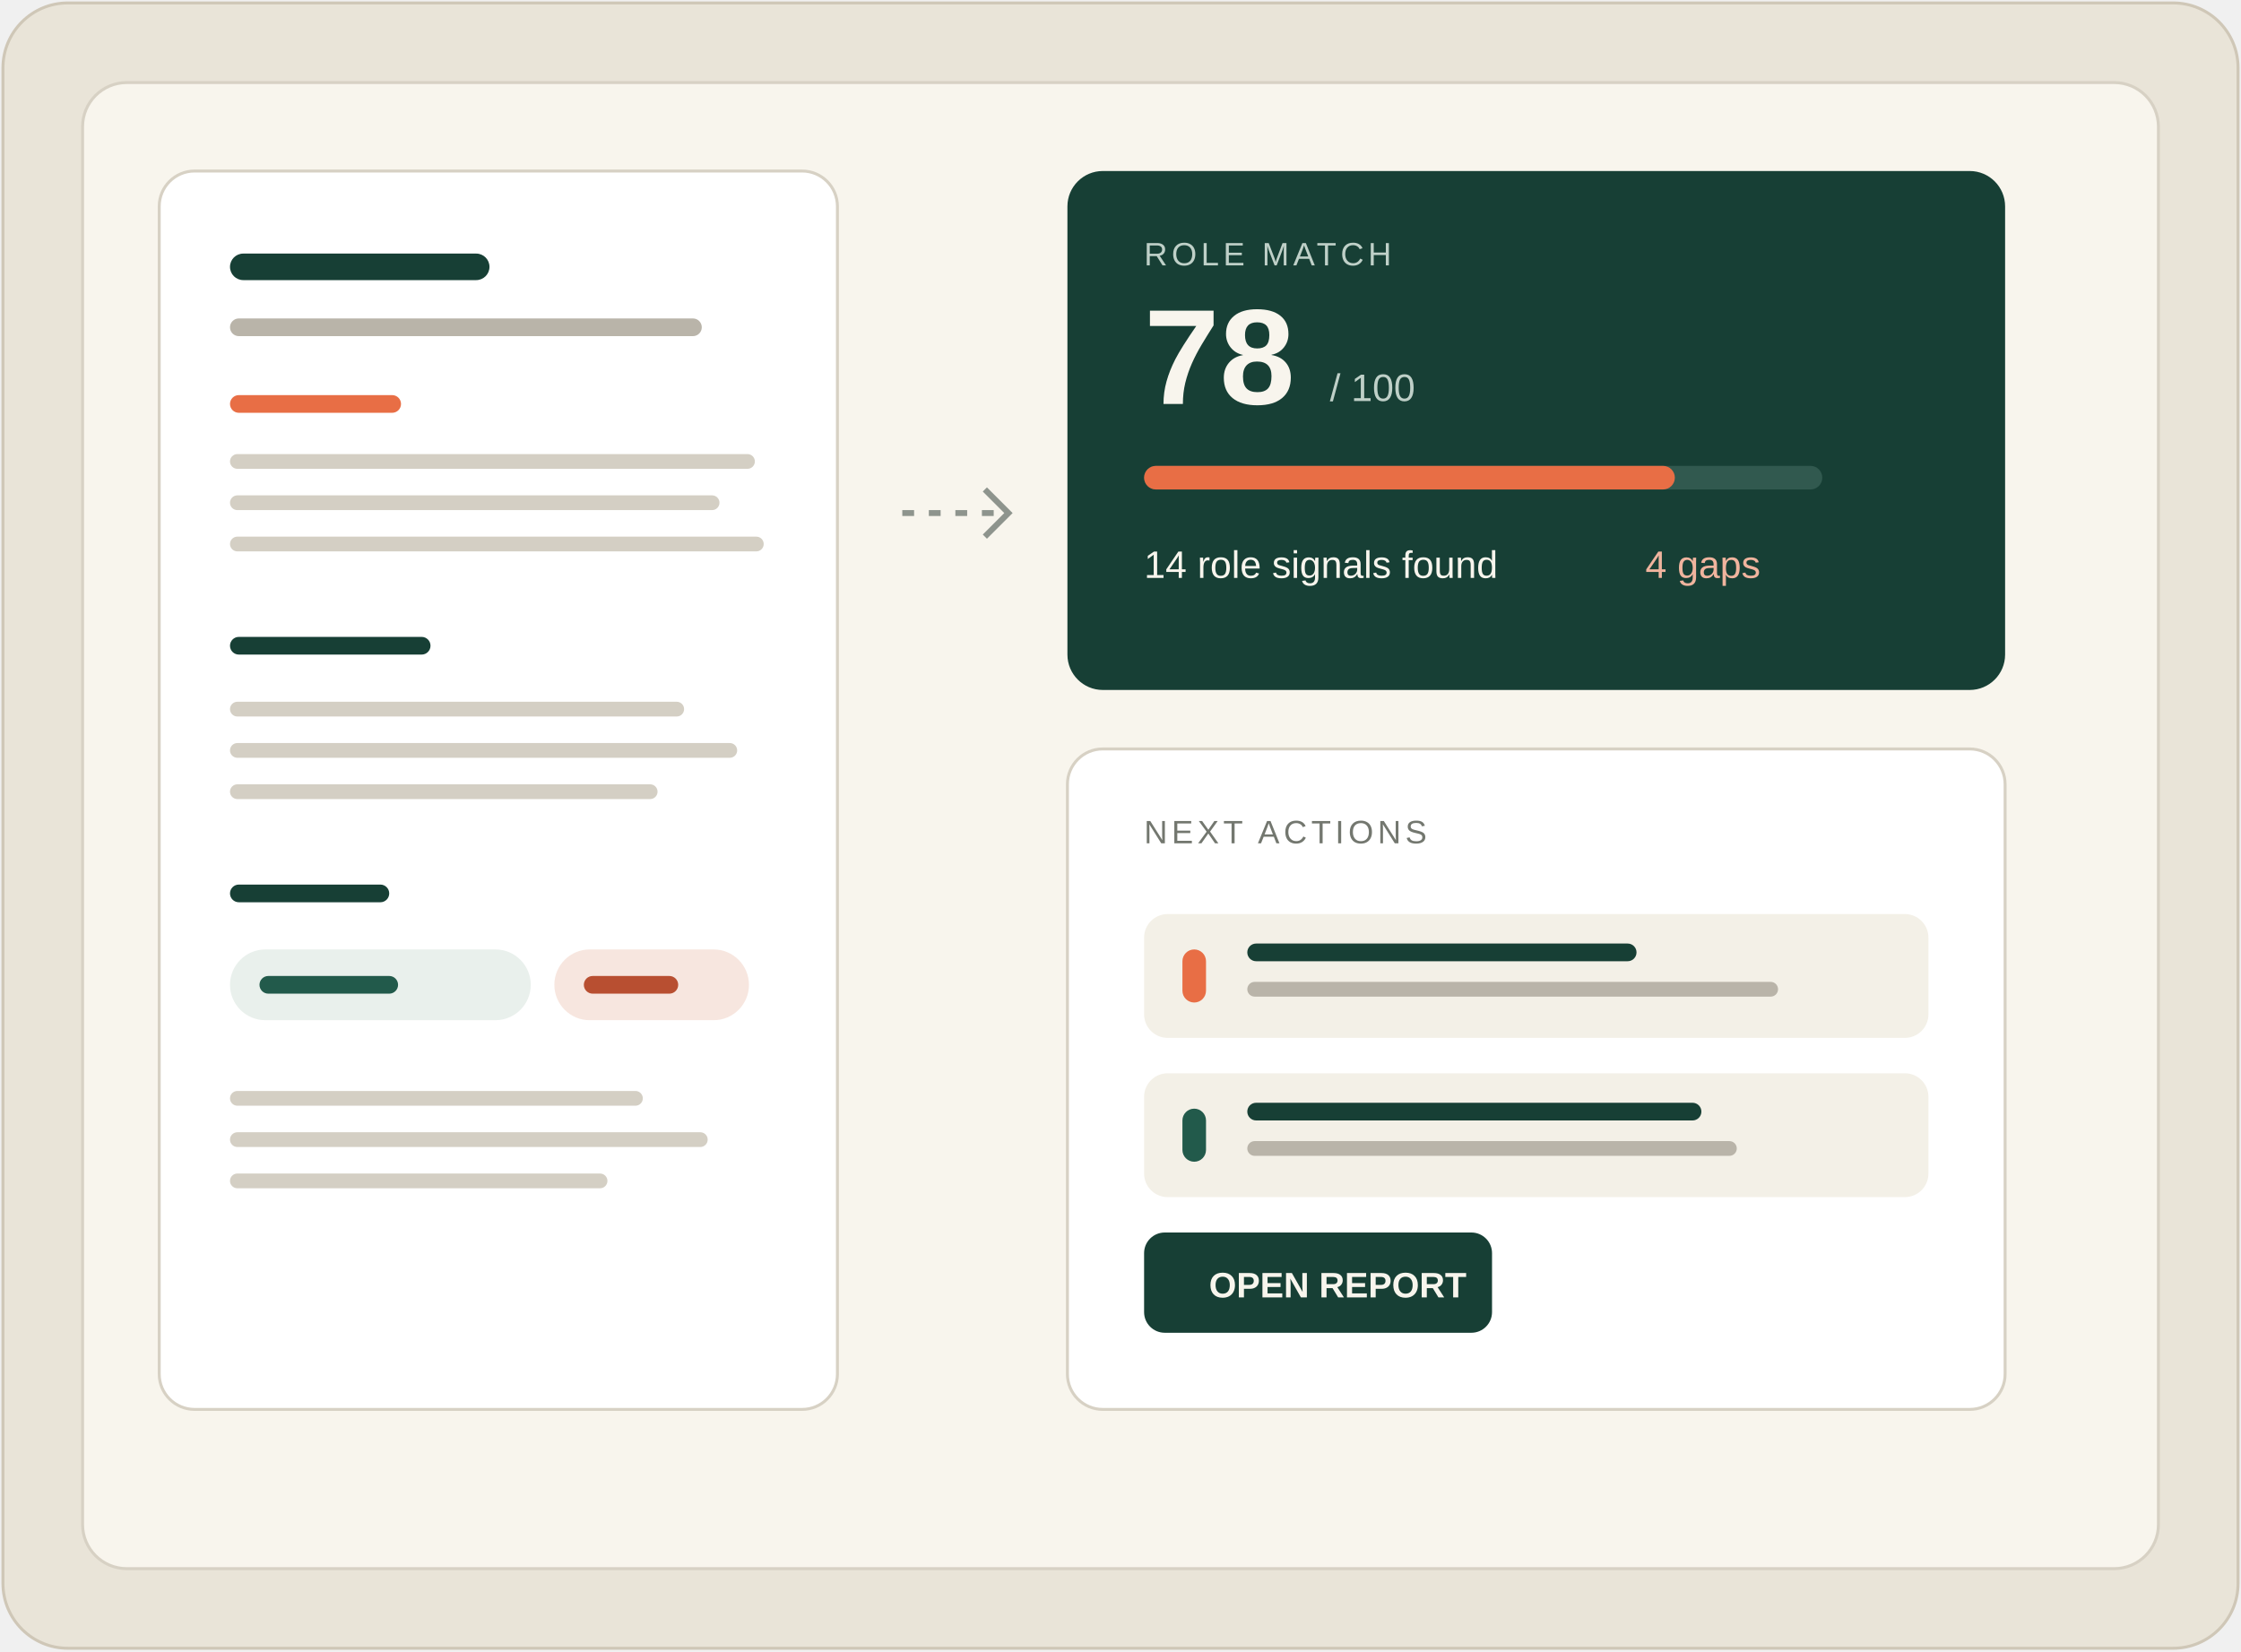
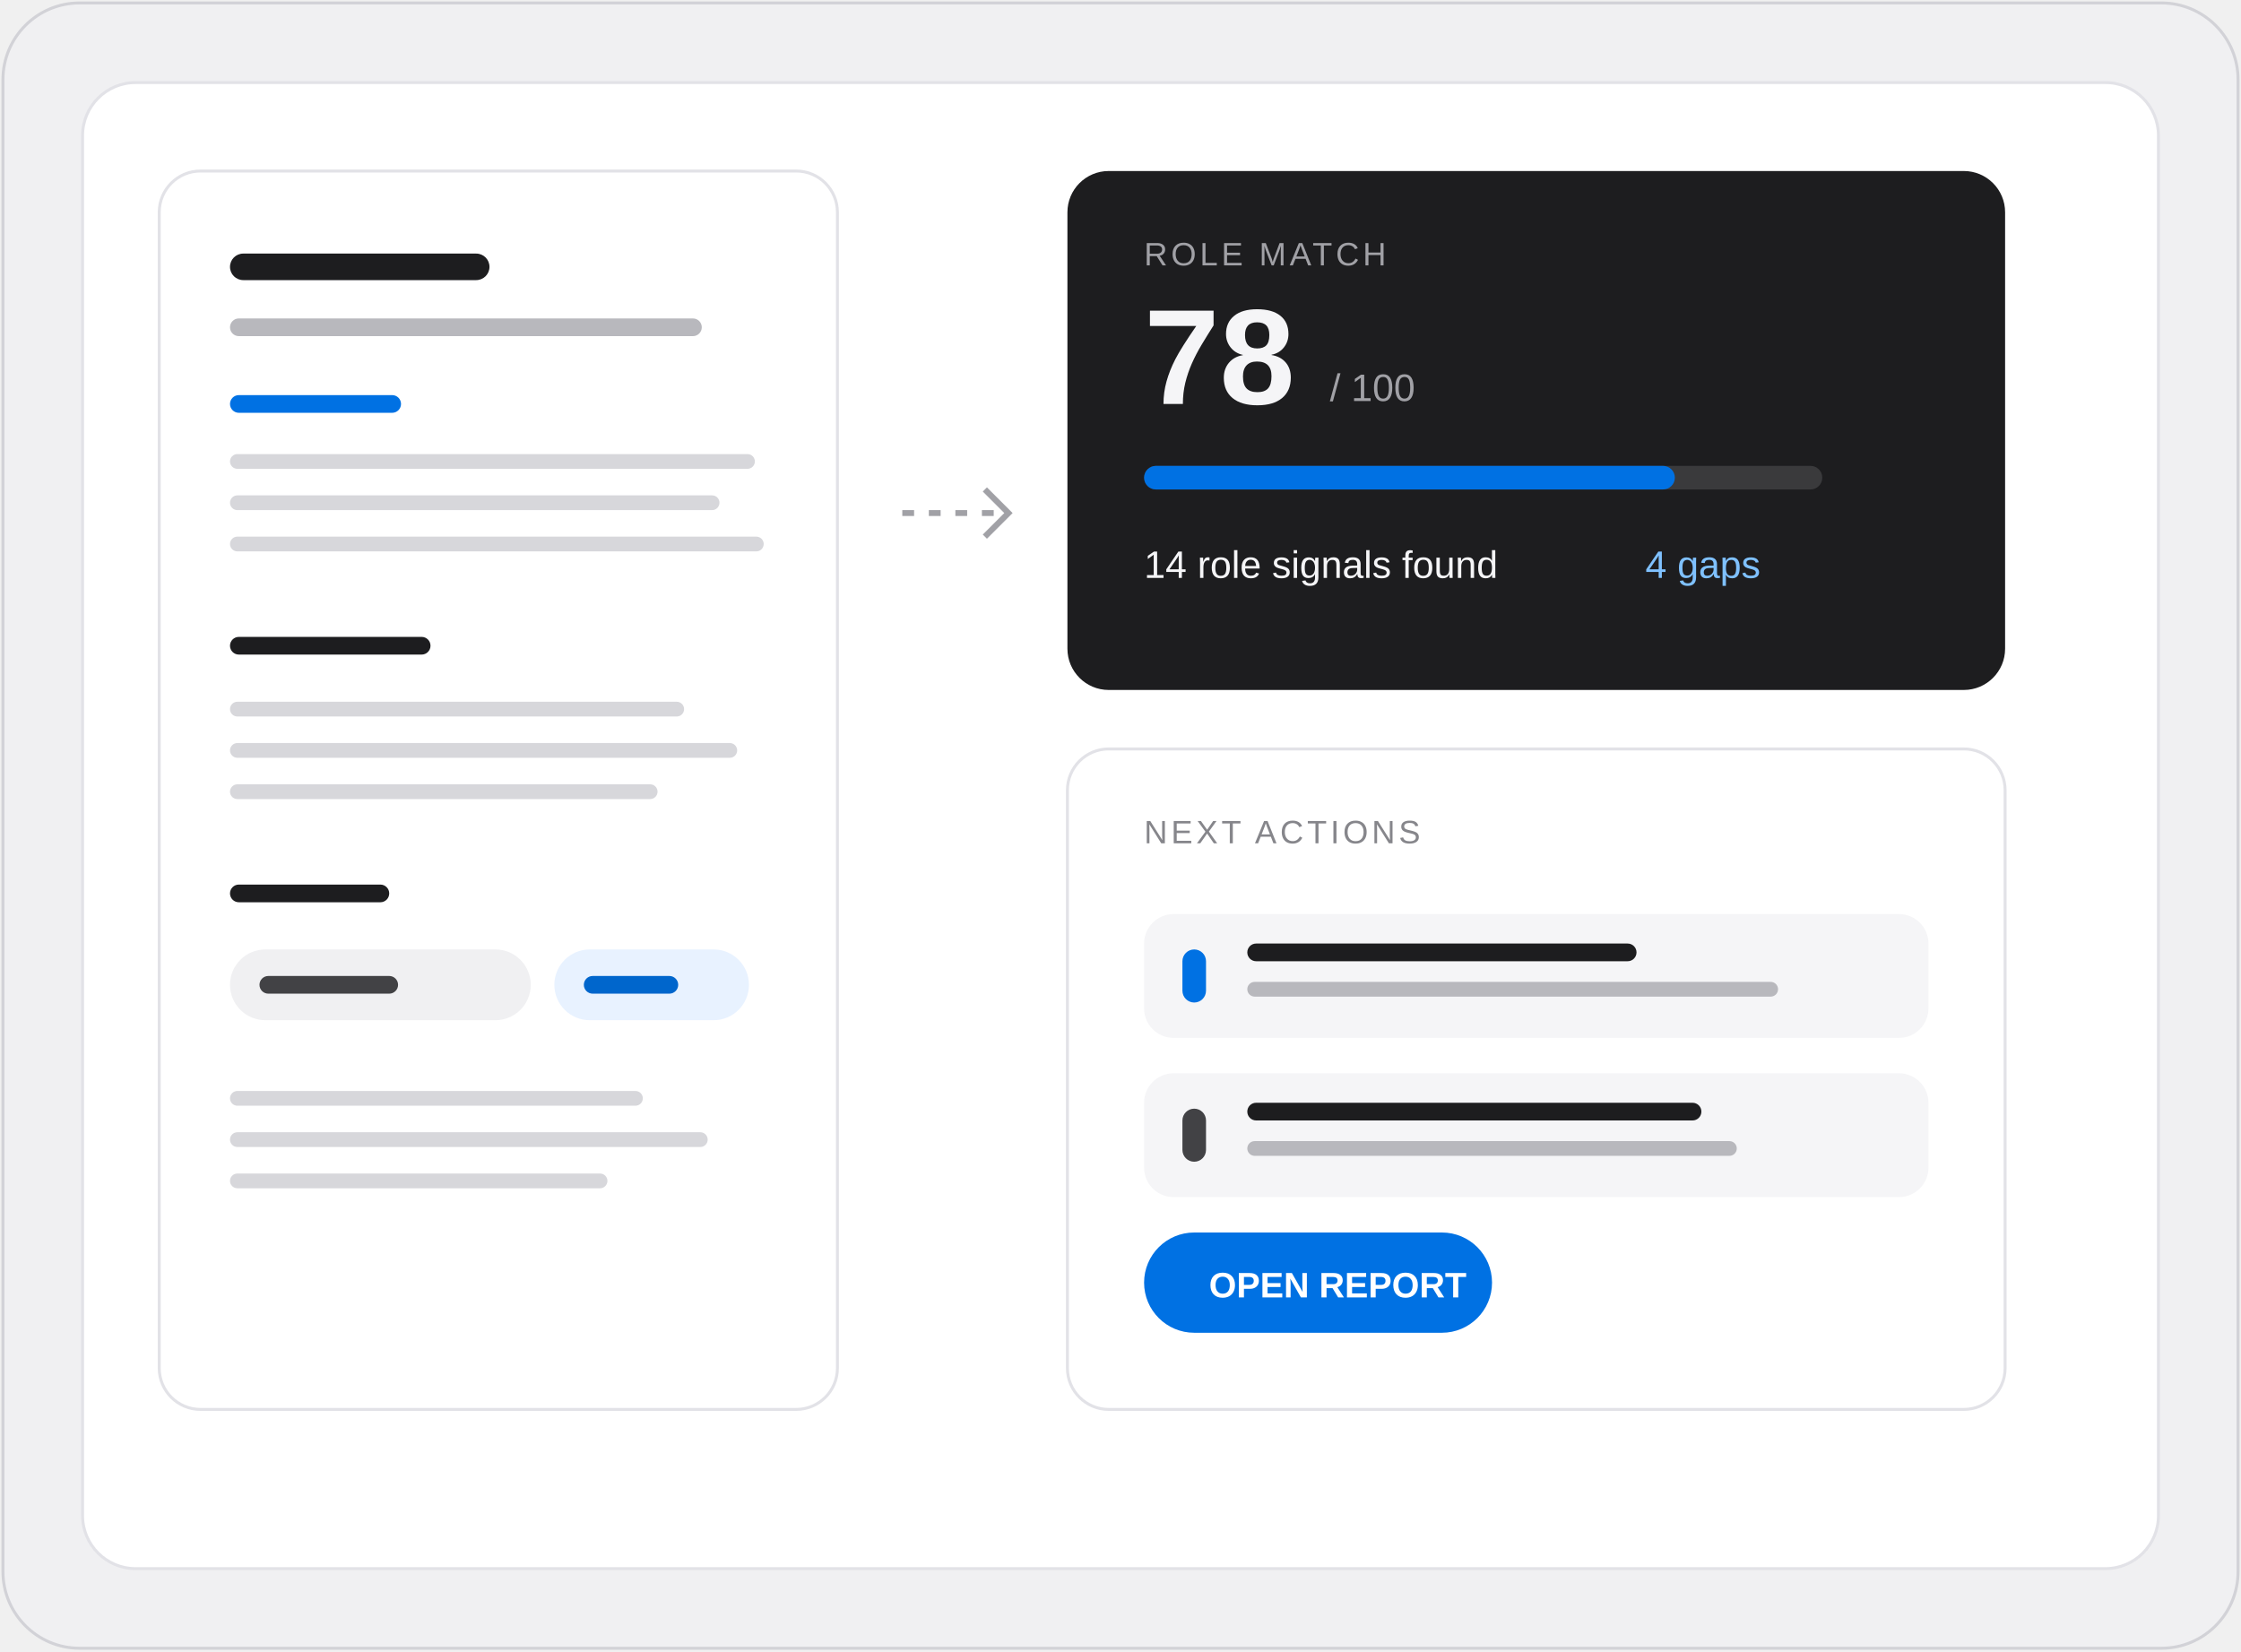
<svg xmlns="http://www.w3.org/2000/svg" width="760" height="560" viewBox="0 0 760 560" fill="none">
-   <rect x="1" y="1" width="758" height="558" rx="22" fill="#E9E4D8" stroke="#CFC7B7" />
-   <rect x="28" y="28" width="704" height="504" rx="15" fill="#F8F5ED" stroke="#D7D1C4" />
-   <rect x="54" y="58" width="230" height="420" rx="12" fill="#FFFFFF" stroke="#D7D1C4" />
-   <rect x="78" y="86" width="88" height="9" rx="4.5" fill="#173F35" />
-   <rect x="78" y="108" width="160" height="6" rx="3" fill="#B9B4A9" />
-   <rect x="78" y="134" width="58" height="6" rx="3" fill="#E86E45" />
-   <rect x="78" y="154" width="178" height="5" rx="2.5" fill="#D4CFC4" />
-   <rect x="78" y="168" width="166" height="5" rx="2.5" fill="#D4CFC4" />
-   <rect x="78" y="182" width="181" height="5" rx="2.5" fill="#D4CFC4" />
-   <rect x="78" y="216" width="68" height="6" rx="3" fill="#173F35" />
-   <rect x="78" y="238" width="154" height="5" rx="2.5" fill="#D4CFC4" />
-   <rect x="78" y="252" width="172" height="5" rx="2.5" fill="#D4CFC4" />
-   <rect x="78" y="266" width="145" height="5" rx="2.5" fill="#D4CFC4" />
-   <rect x="78" y="300" width="54" height="6" rx="3" fill="#173F35" />
-   <rect x="78" y="322" width="102" height="24" rx="12" fill="#E9F0EC" />
-   <rect x="88" y="331" width="47" height="6" rx="3" fill="#225A4B" />
-   <rect x="188" y="322" width="66" height="24" rx="12" fill="#F7E6DF" />
-   <rect x="198" y="331" width="32" height="6" rx="3" fill="#B84F31" />
-   <rect x="78" y="370" width="140" height="5" rx="2.5" fill="#D4CFC4" />
-   <rect x="78" y="384" width="162" height="5" rx="2.5" fill="#D4CFC4" />
-   <rect x="78" y="398" width="128" height="5" rx="2.5" fill="#D4CFC4" />
-   <path d="M306 174H342" stroke="#8E948D" stroke-width="2" stroke-dasharray="4 5" />
-   <path d="M334 166L342 174L334 182" stroke="#8E948D" stroke-width="2" />
-   <rect x="362" y="58" width="318" height="176" rx="12" fill="#173F35" />
-   <text x="388" y="90" fill="#BFD0C8" font-family="Arial, sans-serif" font-size="11" letter-spacing="1.4">ROLE MATCH</text>
-   <text x="388" y="137" fill="#F8F5ED" font-family="Arial, sans-serif" font-size="46" font-weight="700">78</text>
-   <text x="451" y="136" fill="#BFD0C8" font-family="Arial, sans-serif" font-size="13">/ 100</text>
-   <rect x="388" y="158" width="230" height="8" rx="4" fill="#31594F" />
-   <rect x="388" y="158" width="180" height="8" rx="4" fill="#E86E45" />
-   <text x="388" y="196" fill="#F8F5ED" font-family="Arial, sans-serif" font-size="13">14 role signals found</text>
-   <text x="558" y="196" fill="#F0B49E" font-family="Arial, sans-serif" font-size="13">4 gaps</text>
-   <rect x="362" y="254" width="318" height="224" rx="12" fill="#FFFFFF" stroke="#D7D1C4" />
-   <text x="388" y="286" fill="#73776F" font-family="Arial, sans-serif" font-size="11" letter-spacing="1.4">NEXT ACTIONS</text>
-   <rect x="388" y="310" width="266" height="42" rx="8" fill="#F3F0E7" />
-   <rect x="401" y="322" width="8" height="18" rx="4" fill="#E86E45" />
-   <rect x="423" y="320" width="132" height="6" rx="3" fill="#173F35" />
-   <rect x="423" y="333" width="180" height="5" rx="2.5" fill="#B9B4A9" />
-   <rect x="388" y="364" width="266" height="42" rx="8" fill="#F3F0E7" />
-   <rect x="401" y="376" width="8" height="18" rx="4" fill="#225A4B" />
-   <rect x="423" y="374" width="154" height="6" rx="3" fill="#173F35" />
-   <rect x="423" y="387" width="166" height="5" rx="2.5" fill="#B9B4A9" />
-   <rect x="388" y="418" width="118" height="34" rx="7" fill="#173F35" />
-   <text x="410" y="440" fill="#F8F5ED" font-family="Arial, sans-serif" font-size="12" font-weight="700">OPEN REPORT</text>
+   <rect x="1" y="1" width="758" height="558" rx="26" fill="#F0F0F2" stroke="#D2D2D7" />
+   <rect x="28" y="28" width="704" height="504" rx="18" fill="#FFFFFF" stroke="#E2E2E7" />
+   <rect x="54" y="58" width="230" height="420" rx="14" fill="#FFFFFF" stroke="#E2E2E7" />
+   <rect x="78" y="86" width="88" height="9" rx="4.5" fill="#1D1D1F" />
+   <rect x="78" y="108" width="160" height="6" rx="3" fill="#B8B8BD" />
+   <rect x="78" y="134" width="58" height="6" rx="3" fill="#0071E3" />
+   <rect x="78" y="154" width="178" height="5" rx="2.5" fill="#D7D7DB" />
+   <rect x="78" y="168" width="166" height="5" rx="2.5" fill="#D7D7DB" />
+   <rect x="78" y="182" width="181" height="5" rx="2.5" fill="#D7D7DB" />
+   <rect x="78" y="216" width="68" height="6" rx="3" fill="#1D1D1F" />
+   <rect x="78" y="238" width="154" height="5" rx="2.5" fill="#D7D7DB" />
+   <rect x="78" y="252" width="172" height="5" rx="2.5" fill="#D7D7DB" />
+   <rect x="78" y="266" width="145" height="5" rx="2.5" fill="#D7D7DB" />
+   <rect x="78" y="300" width="54" height="6" rx="3" fill="#1D1D1F" />
+   <rect x="78" y="322" width="102" height="24" rx="12" fill="#F0F0F2" />
+   <rect x="88" y="331" width="47" height="6" rx="3" fill="#424245" />
+   <rect x="188" y="322" width="66" height="24" rx="12" fill="#E8F2FF" />
+   <rect x="198" y="331" width="32" height="6" rx="3" fill="#0066CC" />
+   <rect x="78" y="370" width="140" height="5" rx="2.5" fill="#D7D7DB" />
+   <rect x="78" y="384" width="162" height="5" rx="2.5" fill="#D7D7DB" />
+   <rect x="78" y="398" width="128" height="5" rx="2.5" fill="#D7D7DB" />
+   <path d="M306 174H342" stroke="#A1A1A6" stroke-width="2" stroke-dasharray="4 5" />
+   <path d="M334 166L342 174L334 182" stroke="#A1A1A6" stroke-width="2" />
+   <rect x="362" y="58" width="318" height="176" rx="14" fill="#1D1D1F" />
+   <text x="388" y="90" fill="#A1A1A6" font-family="-apple-system,BlinkMacSystemFont,Arial,sans-serif" font-size="11" letter-spacing="1.2">ROLE MATCH</text>
+   <text x="388" y="137" fill="#F5F5F7" font-family="-apple-system,BlinkMacSystemFont,Arial,sans-serif" font-size="46" font-weight="700">78</text>
+   <text x="451" y="136" fill="#A1A1A6" font-family="-apple-system,BlinkMacSystemFont,Arial,sans-serif" font-size="13">/ 100</text>
+   <rect x="388" y="158" width="230" height="8" rx="4" fill="#3A3A3C" />
+   <rect x="388" y="158" width="180" height="8" rx="4" fill="#0071E3" />
+   <text x="388" y="196" fill="#F5F5F7" font-family="-apple-system,BlinkMacSystemFont,Arial,sans-serif" font-size="13">14 role signals found</text>
+   <text x="558" y="196" fill="#7FC1FF" font-family="-apple-system,BlinkMacSystemFont,Arial,sans-serif" font-size="13">4 gaps</text>
+   <rect x="362" y="254" width="318" height="224" rx="14" fill="#FFFFFF" stroke="#E2E2E7" />
+   <text x="388" y="286" fill="#86868B" font-family="-apple-system,BlinkMacSystemFont,Arial,sans-serif" font-size="11" letter-spacing="1.2">NEXT ACTIONS</text>
+   <rect x="388" y="310" width="266" height="42" rx="10" fill="#F5F5F7" />
+   <rect x="401" y="322" width="8" height="18" rx="4" fill="#0071E3" />
+   <rect x="423" y="320" width="132" height="6" rx="3" fill="#1D1D1F" />
+   <rect x="423" y="333" width="180" height="5" rx="2.5" fill="#B8B8BD" />
+   <rect x="388" y="364" width="266" height="42" rx="10" fill="#F5F5F7" />
+   <rect x="401" y="376" width="8" height="18" rx="4" fill="#424245" />
+   <rect x="423" y="374" width="154" height="6" rx="3" fill="#1D1D1F" />
+   <rect x="423" y="387" width="166" height="5" rx="2.5" fill="#B8B8BD" />
+   <rect x="388" y="418" width="118" height="34" rx="17" fill="#0071E3" />
+   <text x="410" y="440" fill="#FFFFFF" font-family="-apple-system,BlinkMacSystemFont,Arial,sans-serif" font-size="12" font-weight="700">OPEN REPORT</text>
</svg>
